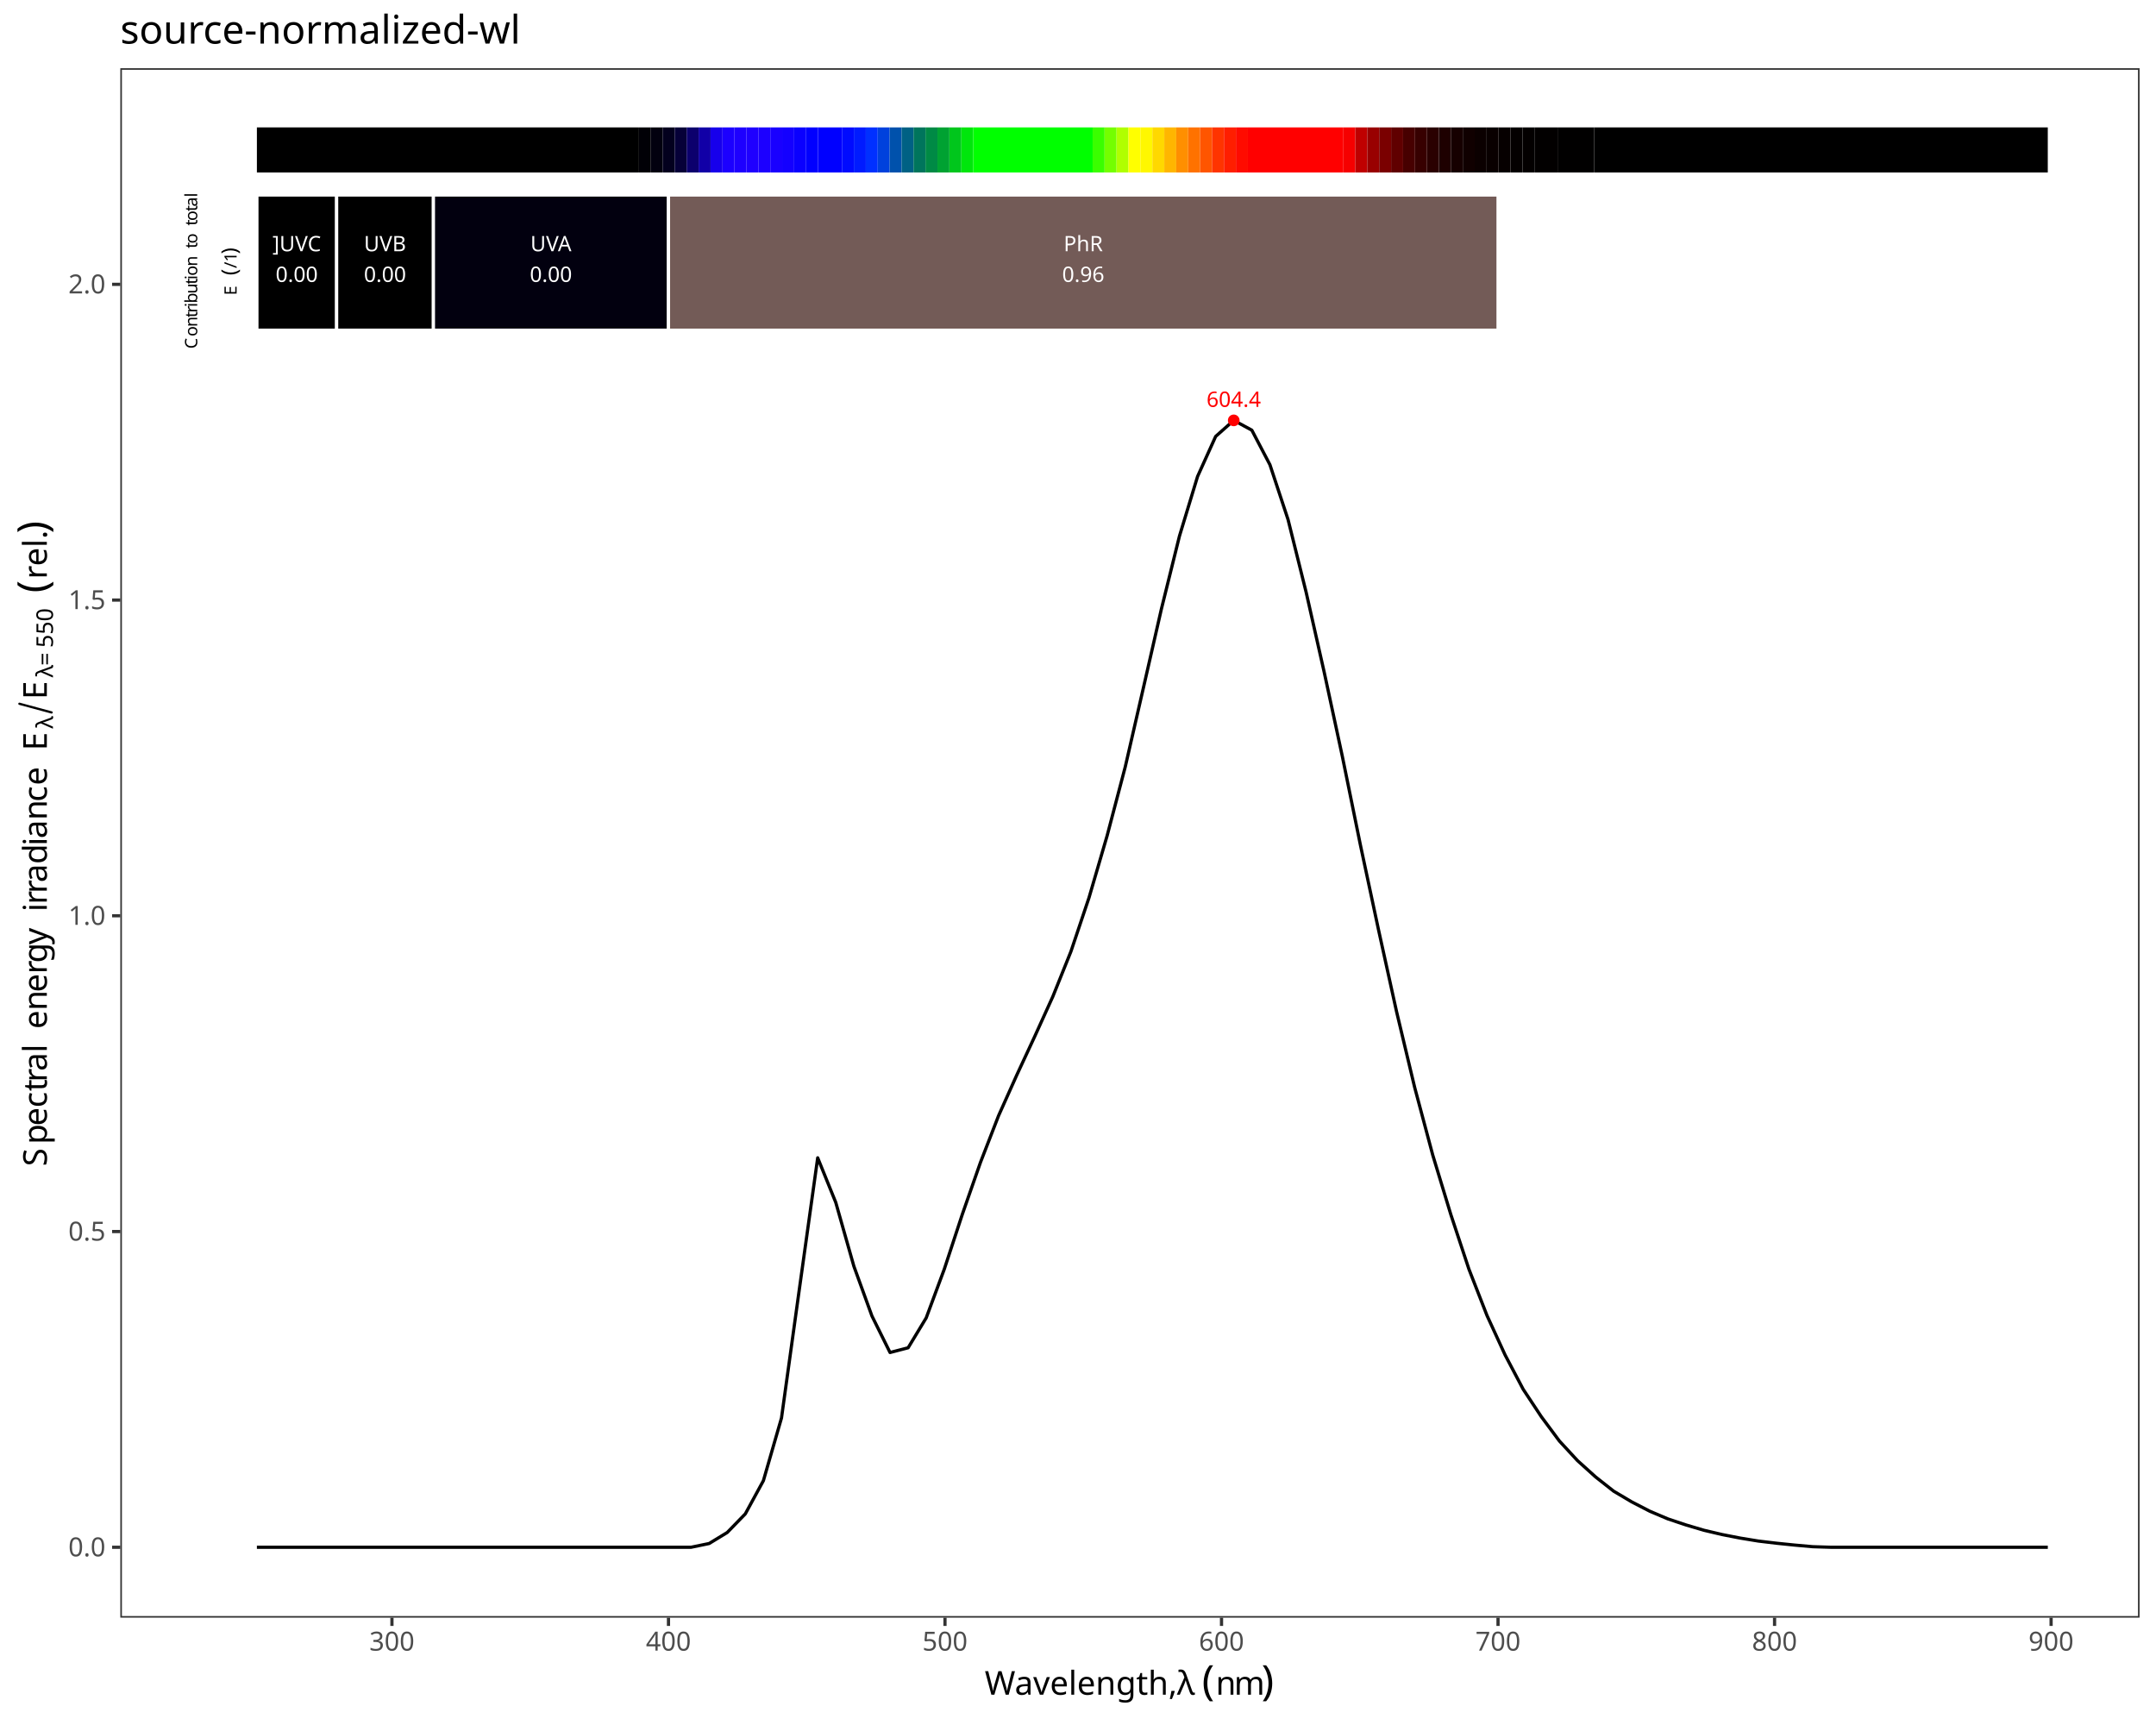
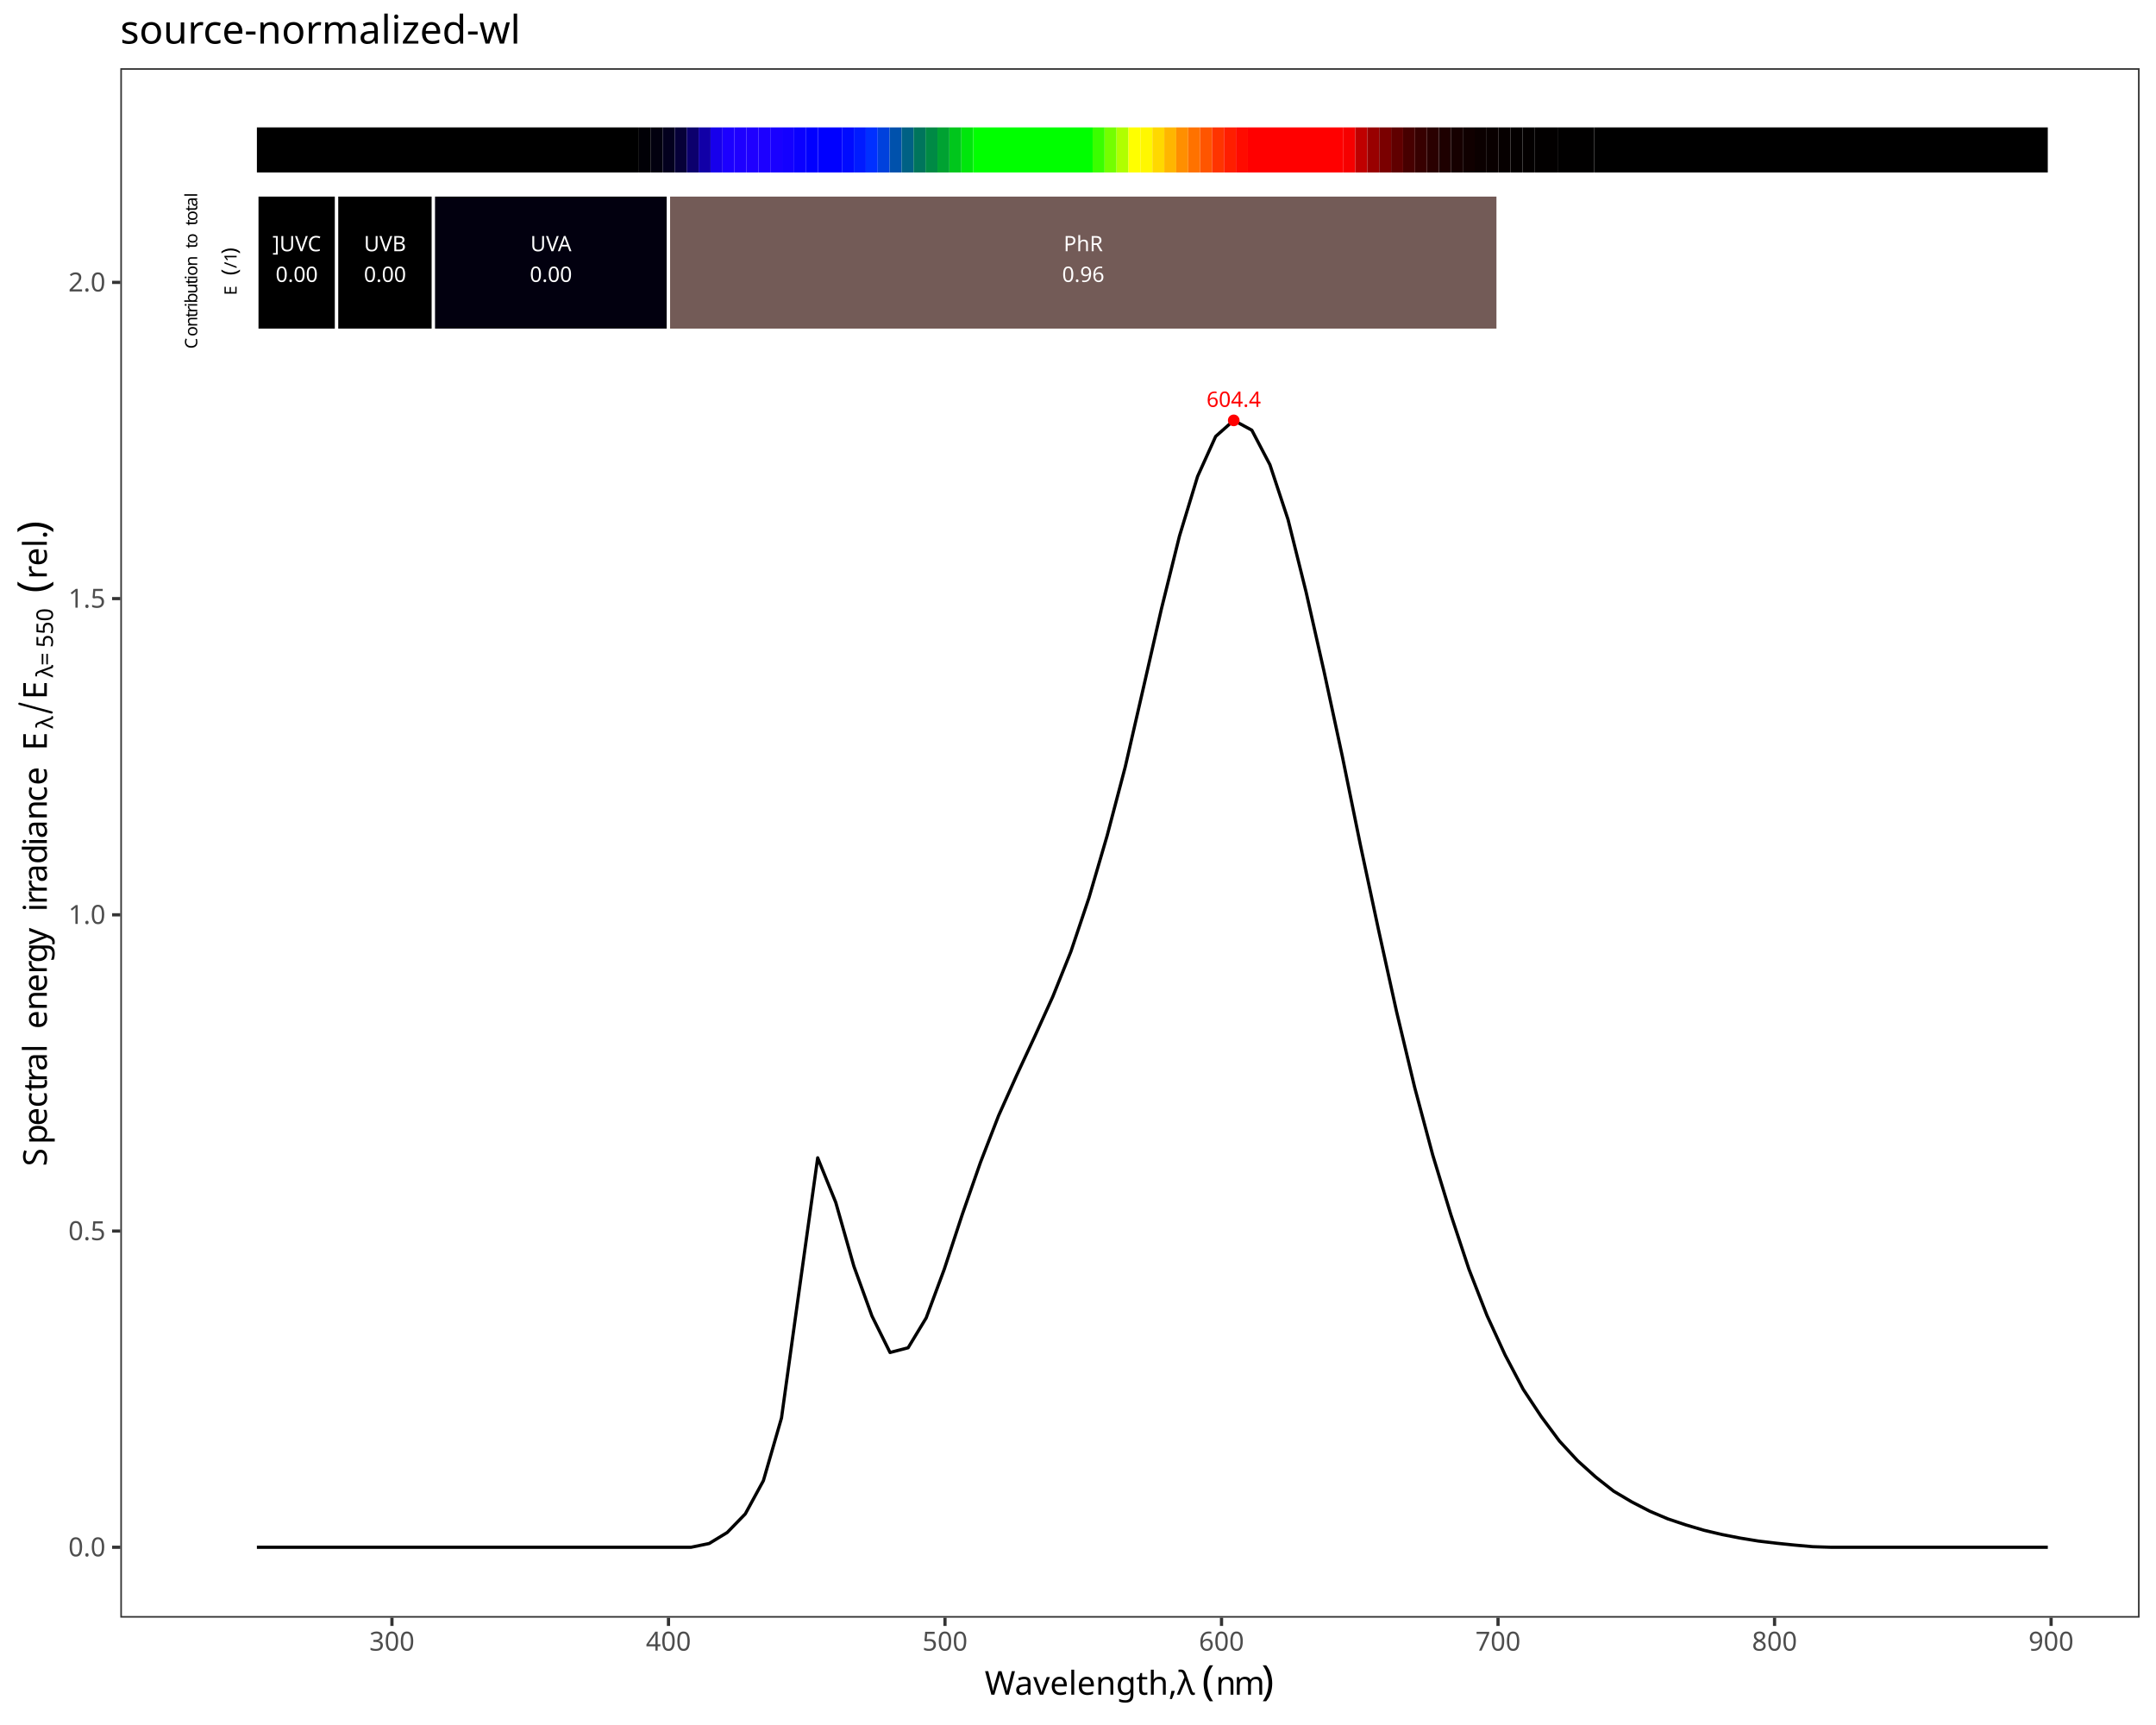
<svg xmlns="http://www.w3.org/2000/svg" class="svglite" data-engine-version="2.0" width="720.00pt" height="576.00pt" viewBox="0 0 720.00 576.00">
  <defs>
    <style type="text/css">
    .svglite line, .svglite polyline, .svglite polygon, .svglite path, .svglite rect, .svglite circle {
      fill: none;
      stroke: #000000;
      stroke-linecap: round;
      stroke-linejoin: round;
      stroke-miterlimit: 10.00;
    }
  </style>
  </defs>
  <rect width="100%" height="100%" style="stroke: none; fill: #FFFFFF;" />
  <defs>
    <clipPath id="cpMC4wMHw3MjAuMDB8MC4wMHw1NzYuMDA=">
      <rect x="0.00" y="0.00" width="720.00" height="576.00" />
    </clipPath>
  </defs>
  <g clip-path="url(#cpMC4wMHw3MjAuMDB8MC4wMHw1NzYuMDA=)">
    <rect x="0" y="0.00" width="720.00" height="576.00" style="stroke-width: 1.07; stroke: #FFFFFF; fill: #FFFFFF;" />
  </g>
  <defs>
    <clipPath id="cpNDAuMTh8NzE0LjUyfDIyLjc4fDU0MC4xNw==">
      <rect x="40.18" y="22.78" width="674.34" height="517.38" />
    </clipPath>
  </defs>
  <g clip-path="url(#cpNDAuMTh8NzE0LjUyfDIyLjc4fDU0MC4xNw==)">
    <rect x="40.18" y="22.78" width="674.34" height="517.38" style="stroke-width: 1.07; stroke: none; fill: #FFFFFF;" />
    <polyline points="85.79,516.65 91.83,516.65 97.87,516.65 103.91,516.65 109.95,516.65 115.99,516.65 122.03,516.65 128.08,516.65 134.12,516.65 140.16,516.65 146.20,516.65 152.24,516.65 158.28,516.65 164.32,516.65 170.36,516.65 176.41,516.65 182.45,516.65 188.49,516.65 194.53,516.65 200.57,516.65 206.61,516.65 212.65,516.65 218.69,516.65 224.74,516.65 230.78,516.65 236.82,515.40 242.86,511.72 248.90,505.50 254.94,494.41 260.98,473.49 267.02,429.93 273.07,386.61 279.11,401.53 285.15,422.80 291.19,439.44 297.23,451.62 303.27,450.04 309.31,440.05 315.35,423.78 321.40,405.39 327.44,388.11 333.48,372.53 339.52,359.05 345.56,346.06 351.60,332.75 357.64,317.71 363.68,299.73 369.72,279.08 375.77,256.10 381.81,229.80 387.85,203.35 393.89,178.98 399.93,159.10 405.97,145.73 412.01,140.37 418.05,143.64 424.10,155.19 430.14,173.47 436.18,197.73 442.22,224.46 448.26,252.49 454.30,282.11 460.34,310.39 466.38,337.78 472.43,363.09 478.47,385.70 484.51,405.56 490.55,423.79 496.59,439.28 502.63,452.44 508.67,463.90 514.71,473.03 520.76,481.17 526.80,487.71 532.84,493.16 538.88,497.92 544.92,501.50 550.96,504.62 557.00,507.18 563.04,509.20 569.09,510.99 575.13,512.41 581.17,513.59 587.21,514.58 593.25,515.30 599.29,515.92 605.33,516.46 611.37,516.65 617.42,516.65 623.46,516.65 629.50,516.65 635.54,516.65 641.58,516.65 647.62,516.65 653.66,516.65 659.70,516.65 665.75,516.65 671.79,516.65 677.83,516.65 683.87,516.65 " style="stroke-width: 1.07; stroke-linecap: butt;" />
    <text x="412.01" y="135.86" text-anchor="middle" style="font-size: 7.11px; fill: #FF0000; font-family: sans;" textLength="17.80px" lengthAdjust="spacingAndGlyphs">604.4</text>
    <circle cx="412.01" cy="140.37" r="1.95" style="stroke-width: 0.71; stroke: none; fill: #FF0000;" />
    <rect x="85.79" y="42.54" width="127.59" height="15.05" style="stroke-width: 1.07; stroke: none; stroke-linecap: butt; stroke-linejoin: miter; fill: #000000;" />
    <rect x="213.38" y="42.54" width="3.99" height="15.05" style="stroke-width: 1.07; stroke: none; stroke-linecap: butt; stroke-linejoin: miter; fill: #010006;" />
    <rect x="217.37" y="42.54" width="3.99" height="15.05" style="stroke-width: 1.07; stroke: none; stroke-linecap: butt; stroke-linejoin: miter; fill: #02000F;" />
    <rect x="221.35" y="42.54" width="3.99" height="15.05" style="stroke-width: 1.07; stroke: none; stroke-linecap: butt; stroke-linejoin: miter; fill: #03001E;" />
    <rect x="225.34" y="42.54" width="3.99" height="15.05" style="stroke-width: 1.07; stroke: none; stroke-linecap: butt; stroke-linejoin: miter; fill: #060038;" />
    <rect x="229.33" y="42.54" width="3.99" height="15.05" style="stroke-width: 1.07; stroke: none; stroke-linecap: butt; stroke-linejoin: miter; fill: #0C006D;" />
    <rect x="233.31" y="42.54" width="3.99" height="15.05" style="stroke-width: 1.07; stroke: none; stroke-linecap: butt; stroke-linejoin: miter; fill: #1100A7;" />
    <rect x="237.30" y="42.54" width="3.99" height="15.05" style="stroke-width: 1.07; stroke: none; stroke-linecap: butt; stroke-linejoin: miter; fill: #1700EB;" />
    <rect x="241.29" y="42.54" width="3.99" height="15.05" style="stroke-width: 1.07; stroke: none; stroke-linecap: butt; stroke-linejoin: miter; fill: #1C00FF;" />
    <rect x="245.28" y="42.54" width="3.99" height="15.05" style="stroke-width: 1.07; stroke: none; stroke-linecap: butt; stroke-linejoin: miter; fill: #1E00FF;" />
    <rect x="249.26" y="42.54" width="3.99" height="15.05" style="stroke-width: 1.07; stroke: none; stroke-linecap: butt; stroke-linejoin: miter; fill: #1F00FF;" />
    <rect x="253.25" y="42.54" width="3.99" height="15.05" style="stroke-width: 1.07; stroke: none; stroke-linecap: butt; stroke-linejoin: miter; fill: #1C00FF;" />
    <rect x="257.24" y="42.54" width="3.99" height="15.05" style="stroke-width: 1.07; stroke: none; stroke-linecap: butt; stroke-linejoin: miter; fill: #1900FF;" />
    <rect x="261.22" y="42.54" width="3.99" height="15.05" style="stroke-width: 1.07; stroke: none; stroke-linecap: butt; stroke-linejoin: miter; fill: #1400FF;" />
    <rect x="265.21" y="42.54" width="3.99" height="15.05" style="stroke-width: 1.07; stroke: none; stroke-linecap: butt; stroke-linejoin: miter; fill: #0A00FF;" />
    <rect x="269.20" y="42.54" width="3.99" height="15.05" style="stroke-width: 1.07; stroke: none; stroke-linecap: butt; stroke-linejoin: miter; fill: #0100FF;" />
    <rect x="273.19" y="42.54" width="7.97" height="15.05" style="stroke-width: 1.07; stroke: none; stroke-linecap: butt; stroke-linejoin: miter; fill: #0000FF;" />
    <rect x="281.16" y="42.54" width="3.99" height="15.05" style="stroke-width: 1.07; stroke: none; stroke-linecap: butt; stroke-linejoin: miter; fill: #000BFF;" />
    <rect x="285.15" y="42.54" width="3.99" height="15.05" style="stroke-width: 1.07; stroke: none; stroke-linecap: butt; stroke-linejoin: miter; fill: #001BFF;" />
    <rect x="289.13" y="42.54" width="3.99" height="15.05" style="stroke-width: 1.07; stroke: none; stroke-linecap: butt; stroke-linejoin: miter; fill: #0030FF;" />
    <rect x="293.12" y="42.54" width="3.99" height="15.05" style="stroke-width: 1.07; stroke: none; stroke-linecap: butt; stroke-linejoin: miter; fill: #0041DD;" />
    <rect x="297.11" y="42.54" width="3.99" height="15.05" style="stroke-width: 1.07; stroke: none; stroke-linecap: butt; stroke-linejoin: miter; fill: #0051AC;" />
    <rect x="301.10" y="42.54" width="3.99" height="15.05" style="stroke-width: 1.07; stroke: none; stroke-linecap: butt; stroke-linejoin: miter; fill: #006184;" />
    <rect x="305.08" y="42.54" width="3.99" height="15.05" style="stroke-width: 1.07; stroke: none; stroke-linecap: butt; stroke-linejoin: miter; fill: #00755C;" />
    <rect x="309.07" y="42.54" width="3.99" height="15.05" style="stroke-width: 1.07; stroke: none; stroke-linecap: butt; stroke-linejoin: miter; fill: #008A45;" />
    <rect x="313.06" y="42.54" width="3.99" height="15.05" style="stroke-width: 1.07; stroke: none; stroke-linecap: butt; stroke-linejoin: miter; fill: #00A232;" />
    <rect x="317.05" y="42.54" width="3.99" height="15.05" style="stroke-width: 1.07; stroke: none; stroke-linecap: butt; stroke-linejoin: miter; fill: #00C61C;" />
    <rect x="321.03" y="42.54" width="3.99" height="15.05" style="stroke-width: 1.07; stroke: none; stroke-linecap: butt; stroke-linejoin: miter; fill: #00E60C;" />
    <rect x="325.02" y="42.54" width="39.87" height="15.05" style="stroke-width: 1.07; stroke: none; stroke-linecap: butt; stroke-linejoin: miter; fill: #00FF00;" />
    <rect x="364.89" y="42.54" width="3.99" height="15.05" style="stroke-width: 1.07; stroke: none; stroke-linecap: butt; stroke-linejoin: miter; fill: #3AFF00;" />
    <rect x="368.88" y="42.54" width="3.99" height="15.05" style="stroke-width: 1.07; stroke: none; stroke-linecap: butt; stroke-linejoin: miter; fill: #74FF00;" />
    <rect x="372.87" y="42.54" width="3.99" height="15.05" style="stroke-width: 1.07; stroke: none; stroke-linecap: butt; stroke-linejoin: miter; fill: #B0FF00;" />
    <rect x="376.85" y="42.54" width="3.99" height="15.05" style="stroke-width: 1.07; stroke: none; stroke-linecap: butt; stroke-linejoin: miter; fill: #FFFF00;" />
    <rect x="380.84" y="42.54" width="3.99" height="15.05" style="stroke-width: 1.07; stroke: none; stroke-linecap: butt; stroke-linejoin: miter; fill: #FFF700;" />
    <rect x="384.83" y="42.54" width="3.99" height="15.05" style="stroke-width: 1.07; stroke: none; stroke-linecap: butt; stroke-linejoin: miter; fill: #FFD800;" />
    <rect x="388.82" y="42.54" width="3.99" height="15.05" style="stroke-width: 1.07; stroke: none; stroke-linecap: butt; stroke-linejoin: miter; fill: #FFB600;" />
    <rect x="392.80" y="42.54" width="3.99" height="15.05" style="stroke-width: 1.07; stroke: none; stroke-linecap: butt; stroke-linejoin: miter; fill: #FF8F00;" />
    <rect x="396.79" y="42.54" width="3.99" height="15.05" style="stroke-width: 1.07; stroke: none; stroke-linecap: butt; stroke-linejoin: miter; fill: #FF7200;" />
    <rect x="400.78" y="42.54" width="3.99" height="15.05" style="stroke-width: 1.07; stroke: none; stroke-linecap: butt; stroke-linejoin: miter; fill: #FF5500;" />
    <rect x="404.76" y="42.54" width="3.99" height="15.05" style="stroke-width: 1.07; stroke: none; stroke-linecap: butt; stroke-linejoin: miter; fill: #FF3400;" />
    <rect x="408.75" y="42.54" width="3.99" height="15.05" style="stroke-width: 1.07; stroke: none; stroke-linecap: butt; stroke-linejoin: miter; fill: #FF1E00;" />
    <rect x="412.74" y="42.54" width="3.99" height="15.05" style="stroke-width: 1.07; stroke: none; stroke-linecap: butt; stroke-linejoin: miter; fill: #FF0B00;" />
    <rect x="416.73" y="42.54" width="31.90" height="15.05" style="stroke-width: 1.07; stroke: none; stroke-linecap: butt; stroke-linejoin: miter; fill: #FF0000;" />
    <rect x="448.62" y="42.54" width="3.99" height="15.05" style="stroke-width: 1.07; stroke: none; stroke-linecap: butt; stroke-linejoin: miter; fill: #F60000;" />
    <rect x="452.61" y="42.54" width="3.99" height="15.05" style="stroke-width: 1.07; stroke: none; stroke-linecap: butt; stroke-linejoin: miter; fill: #BF0000;" />
    <rect x="456.60" y="42.54" width="3.99" height="15.05" style="stroke-width: 1.07; stroke: none; stroke-linecap: butt; stroke-linejoin: miter; fill: #990000;" />
    <rect x="460.58" y="42.54" width="3.99" height="15.05" style="stroke-width: 1.07; stroke: none; stroke-linecap: butt; stroke-linejoin: miter; fill: #7A0000;" />
    <rect x="464.57" y="42.54" width="3.99" height="15.05" style="stroke-width: 1.07; stroke: none; stroke-linecap: butt; stroke-linejoin: miter; fill: #600000;" />
    <rect x="468.56" y="42.54" width="3.99" height="15.05" style="stroke-width: 1.07; stroke: none; stroke-linecap: butt; stroke-linejoin: miter; fill: #470000;" />
    <rect x="472.55" y="42.54" width="3.99" height="15.05" style="stroke-width: 1.07; stroke: none; stroke-linecap: butt; stroke-linejoin: miter; fill: #370000;" />
    <rect x="476.53" y="42.54" width="3.99" height="15.05" style="stroke-width: 1.07; stroke: none; stroke-linecap: butt; stroke-linejoin: miter; fill: #2A0000;" />
    <rect x="480.52" y="42.54" width="3.99" height="15.05" style="stroke-width: 1.07; stroke: none; stroke-linecap: butt; stroke-linejoin: miter; fill: #1E0000;" />
    <rect x="484.51" y="42.54" width="3.99" height="15.05" style="stroke-width: 1.07; stroke: none; stroke-linecap: butt; stroke-linejoin: miter; fill: #160000;" />
    <rect x="488.50" y="42.54" width="3.99" height="15.05" style="stroke-width: 1.07; stroke: none; stroke-linecap: butt; stroke-linejoin: miter; fill: #100000;" />
    <rect x="492.48" y="42.54" width="3.99" height="15.05" style="stroke-width: 1.07; stroke: none; stroke-linecap: butt; stroke-linejoin: miter; fill: #0B0000;" />
    <rect x="496.47" y="42.54" width="3.99" height="15.05" style="stroke-width: 1.07; stroke: none; stroke-linecap: butt; stroke-linejoin: miter; fill: #090000;" />
    <rect x="500.46" y="42.54" width="3.99" height="15.05" style="stroke-width: 1.07; stroke: none; stroke-linecap: butt; stroke-linejoin: miter; fill: #060000;" />
    <rect x="504.44" y="42.54" width="3.99" height="15.05" style="stroke-width: 1.07; stroke: none; stroke-linecap: butt; stroke-linejoin: miter; fill: #040000;" />
    <rect x="508.43" y="42.54" width="3.99" height="15.05" style="stroke-width: 1.07; stroke: none; stroke-linecap: butt; stroke-linejoin: miter; fill: #030000;" />
    <rect x="512.42" y="42.54" width="7.97" height="15.05" style="stroke-width: 1.07; stroke: none; stroke-linecap: butt; stroke-linejoin: miter; fill: #020000;" />
    <rect x="520.39" y="42.54" width="11.96" height="15.05" style="stroke-width: 1.07; stroke: none; stroke-linecap: butt; stroke-linejoin: miter; fill: #010000;" />
    <rect x="532.35" y="42.54" width="151.51" height="15.05" style="stroke-width: 1.07; stroke: none; stroke-linecap: butt; stroke-linejoin: miter; fill: #000000;" />
    <rect x="85.79" y="65.11" width="26.63" height="45.15" style="stroke-width: 1.07; stroke: #FFFFFF; stroke-linecap: butt; stroke-linejoin: miter; fill: #000000;" />
    <rect x="112.42" y="65.11" width="32.32" height="45.15" style="stroke-width: 1.07; stroke: #FFFFFF; stroke-linecap: butt; stroke-linejoin: miter; fill: #000000;" />
    <rect x="144.74" y="65.11" width="78.49" height="45.15" style="stroke-width: 1.07; stroke: #FFFFFF; stroke-linecap: butt; stroke-linejoin: miter; fill: #02000F;" />
    <rect x="223.24" y="65.11" width="277.04" height="45.15" style="stroke-width: 1.07; stroke: #FFFFFF; stroke-linecap: butt; stroke-linejoin: miter; fill: #735B57;" />
    <text x="99.10" y="83.89" text-anchor="middle" style="font-size: 7.11px; fill: #FFFFFF; font-family: sans;" textLength="17.00px" lengthAdjust="spacingAndGlyphs">]UVC</text>
    <text x="99.10" y="94.13" text-anchor="middle" style="font-size: 7.11px; fill: #FFFFFF; font-family: sans;" textLength="13.85px" lengthAdjust="spacingAndGlyphs">0.00</text>
    <text x="128.58" y="83.89" text-anchor="middle" style="font-size: 7.11px; fill: #FFFFFF; font-family: sans;" textLength="14.63px" lengthAdjust="spacingAndGlyphs">UVB</text>
    <text x="128.58" y="94.13" text-anchor="middle" style="font-size: 7.11px; fill: #FFFFFF; font-family: sans;" textLength="13.85px" lengthAdjust="spacingAndGlyphs">0.00</text>
    <text x="183.99" y="83.89" text-anchor="middle" style="font-size: 7.11px; fill: #FFFFFF; font-family: sans;" textLength="14.63px" lengthAdjust="spacingAndGlyphs">UVA</text>
    <text x="183.99" y="94.13" text-anchor="middle" style="font-size: 7.11px; fill: #FFFFFF; font-family: sans;" textLength="13.85px" lengthAdjust="spacingAndGlyphs">0.00</text>
    <text x="361.76" y="83.89" text-anchor="middle" style="font-size: 7.11px; fill: #FFFFFF; font-family: sans;" textLength="13.84px" lengthAdjust="spacingAndGlyphs">PhR</text>
    <text x="361.76" y="94.13" text-anchor="middle" style="font-size: 7.11px; fill: #FFFFFF; font-family: sans;" textLength="13.85px" lengthAdjust="spacingAndGlyphs">0.96</text>
    <text transform="translate(65.86,116.45) rotate(-90)" style="font-size: 5.69px; font-family: sans;" textLength="4.11px" lengthAdjust="spacingAndGlyphs">C</text>
    <text transform="translate(65.86,112.34) rotate(-90)" style="font-size: 5.69px; font-family: sans;" textLength="3.17px" lengthAdjust="spacingAndGlyphs">o</text>
    <text transform="translate(65.86,109.18) rotate(-90)" style="font-size: 5.69px; font-family: sans;" textLength="3.17px" lengthAdjust="spacingAndGlyphs">n</text>
    <text transform="translate(65.86,106.01) rotate(-90)" style="font-size: 5.69px; font-family: sans;" textLength="1.58px" lengthAdjust="spacingAndGlyphs">t</text>
    <text transform="translate(65.86,104.43) rotate(-90)" style="font-size: 5.69px; font-family: sans;" textLength="1.89px" lengthAdjust="spacingAndGlyphs">r</text>
    <text transform="translate(65.86,102.54) rotate(-90)" style="font-size: 5.69px; font-family: sans;" textLength="1.26px" lengthAdjust="spacingAndGlyphs">i</text>
    <text transform="translate(65.86,101.27) rotate(-90)" style="font-size: 5.69px; font-family: sans;" textLength="3.17px" lengthAdjust="spacingAndGlyphs">b</text>
    <text transform="translate(65.86,98.11) rotate(-90)" style="font-size: 5.69px; font-family: sans;" textLength="3.17px" lengthAdjust="spacingAndGlyphs">u</text>
    <text transform="translate(65.86,94.94) rotate(-90)" style="font-size: 5.69px; font-family: sans;" textLength="1.58px" lengthAdjust="spacingAndGlyphs">t</text>
    <text transform="translate(65.86,93.36) rotate(-90)" style="font-size: 5.69px; font-family: sans;" textLength="1.26px" lengthAdjust="spacingAndGlyphs">i</text>
    <text transform="translate(65.86,92.10) rotate(-90)" style="font-size: 5.69px; font-family: sans;" textLength="3.17px" lengthAdjust="spacingAndGlyphs">o</text>
    <text transform="translate(65.86,88.93) rotate(-90)" style="font-size: 5.69px; font-family: sans;" textLength="3.17px" lengthAdjust="spacingAndGlyphs">n</text>
    <text transform="translate(65.86,85.77) rotate(-90)" style="font-size: 5.69px; font-family: sans;" textLength="1.42px" lengthAdjust="spacingAndGlyphs"> </text>
    <text transform="translate(65.86,84.35) rotate(-90)" style="font-size: 5.69px; font-family: sans;" textLength="1.42px" lengthAdjust="spacingAndGlyphs"> </text>
    <text transform="translate(65.86,82.92) rotate(-90)" style="font-size: 5.69px; font-family: sans;" textLength="1.58px" lengthAdjust="spacingAndGlyphs">t</text>
    <text transform="translate(65.86,81.34) rotate(-90)" style="font-size: 5.69px; font-family: sans;" textLength="3.17px" lengthAdjust="spacingAndGlyphs">o</text>
    <text transform="translate(65.86,78.18) rotate(-90)" style="font-size: 5.69px; font-family: sans;" textLength="1.42px" lengthAdjust="spacingAndGlyphs"> </text>
    <text transform="translate(65.86,76.75) rotate(-90)" style="font-size: 5.69px; font-family: sans;" textLength="1.42px" lengthAdjust="spacingAndGlyphs"> </text>
    <text transform="translate(65.86,75.33) rotate(-90)" style="font-size: 5.69px; font-family: sans;" textLength="1.58px" lengthAdjust="spacingAndGlyphs">t</text>
    <text transform="translate(65.86,73.75) rotate(-90)" style="font-size: 5.69px; font-family: sans;" textLength="3.17px" lengthAdjust="spacingAndGlyphs">o</text>
    <text transform="translate(65.86,70.58) rotate(-90)" style="font-size: 5.69px; font-family: sans;" textLength="1.58px" lengthAdjust="spacingAndGlyphs">t</text>
    <text transform="translate(65.86,69.00) rotate(-90)" style="font-size: 5.69px; font-family: sans;" textLength="3.17px" lengthAdjust="spacingAndGlyphs">a</text>
    <text transform="translate(65.86,65.84) rotate(-90)" style="font-size: 5.69px; font-family: sans;" textLength="1.26px" lengthAdjust="spacingAndGlyphs">l</text>
    <text transform="translate(79.02,98.58) rotate(-90)" style="font-size: 5.69px; font-family: sans;" textLength="3.80px" lengthAdjust="spacingAndGlyphs">E</text>
    <text transform="translate(79.02,94.78) rotate(-90)" style="font-size: 5.69px; font-family: sans;" textLength="1.42px" lengthAdjust="spacingAndGlyphs"> </text>
    <text transform="translate(79.02,93.35) rotate(-90)" style="font-size: 5.69px; font-family: sans;" textLength="1.42px" lengthAdjust="spacingAndGlyphs"> </text>
    <text transform="translate(79.02,91.93) rotate(-90)" style="font-size: 7.11px; font-family: sans;" textLength="2.37px" lengthAdjust="spacingAndGlyphs">(</text>
    <text transform="translate(79.02,89.56) rotate(-90)" style="font-size: 5.69px; font-family: sans;" textLength="4.75px" lengthAdjust="spacingAndGlyphs">/1</text>
    <text transform="translate(79.02,84.82) rotate(-90)" style="font-size: 7.11px; font-family: sans;" textLength="2.36px" lengthAdjust="spacingAndGlyphs">)</text>
    <rect x="40.18" y="22.78" width="674.34" height="517.38" style="stroke-width: 1.07; stroke: #333333;" />
  </g>
  <g clip-path="url(#cpMC4wMHw3MjAuMDB8MC4wMHw1NzYuMDA=)">
    <text x="35.25" y="519.68" text-anchor="end" style="font-size: 8.80px; fill: #4D4D4D; font-family: sans;" textLength="12.23px" lengthAdjust="spacingAndGlyphs">0.0</text>
-     <text x="35.25" y="414.25" text-anchor="end" style="font-size: 8.80px; fill: #4D4D4D; font-family: sans;" textLength="12.23px" lengthAdjust="spacingAndGlyphs">0.5</text>
-     <text x="35.25" y="308.82" text-anchor="end" style="font-size: 8.80px; fill: #4D4D4D; font-family: sans;" textLength="12.23px" lengthAdjust="spacingAndGlyphs">1.0</text>
-     <text x="35.25" y="203.39" text-anchor="end" style="font-size: 8.80px; fill: #4D4D4D; font-family: sans;" textLength="12.23px" lengthAdjust="spacingAndGlyphs">1.5</text>
-     <text x="35.25" y="97.97" text-anchor="end" style="font-size: 8.80px; fill: #4D4D4D; font-family: sans;" textLength="12.23px" lengthAdjust="spacingAndGlyphs">2.0</text>
+     <text x="35.25" y="414.09" text-anchor="end" style="font-size: 8.80px; fill: #4D4D4D; font-family: sans;" textLength="12.23px" lengthAdjust="spacingAndGlyphs">0.5</text>
+     <text x="35.25" y="308.50" text-anchor="end" style="font-size: 8.80px; fill: #4D4D4D; font-family: sans;" textLength="12.23px" lengthAdjust="spacingAndGlyphs">1.0</text>
+     <text x="35.25" y="202.91" text-anchor="end" style="font-size: 8.80px; fill: #4D4D4D; font-family: sans;" textLength="12.23px" lengthAdjust="spacingAndGlyphs">1.5</text>
+     <text x="35.25" y="97.32" text-anchor="end" style="font-size: 8.80px; fill: #4D4D4D; font-family: sans;" textLength="12.23px" lengthAdjust="spacingAndGlyphs">2.0</text>
    <polyline points="37.44,516.65 40.18,516.65 " style="stroke-width: 1.07; stroke: #333333; stroke-linecap: butt;" />
-     <polyline points="37.44,411.22 40.18,411.22 " style="stroke-width: 1.07; stroke: #333333; stroke-linecap: butt;" />
-     <polyline points="37.44,305.79 40.18,305.79 " style="stroke-width: 1.07; stroke: #333333; stroke-linecap: butt;" />
-     <polyline points="37.44,200.37 40.18,200.37 " style="stroke-width: 1.07; stroke: #333333; stroke-linecap: butt;" />
-     <polyline points="37.44,94.94 40.18,94.94 " style="stroke-width: 1.07; stroke: #333333; stroke-linecap: butt;" />
+     <polyline points="37.44,411.06 40.18,411.06 " style="stroke-width: 1.07; stroke: #333333; stroke-linecap: butt;" />
+     <polyline points="37.44,305.47 40.18,305.47 " style="stroke-width: 1.07; stroke: #333333; stroke-linecap: butt;" />
+     <polyline points="37.44,199.88 40.18,199.88 " style="stroke-width: 1.07; stroke: #333333; stroke-linecap: butt;" />
+     <polyline points="37.44,94.29 40.18,94.29 " style="stroke-width: 1.07; stroke: #333333; stroke-linecap: butt;" />
    <polyline points="130.89,542.91 130.89,540.17 " style="stroke-width: 1.07; stroke: #333333; stroke-linecap: butt;" />
    <polyline points="223.24,542.91 223.24,540.17 " style="stroke-width: 1.07; stroke: #333333; stroke-linecap: butt;" />
    <polyline points="315.58,542.91 315.58,540.17 " style="stroke-width: 1.07; stroke: #333333; stroke-linecap: butt;" />
    <polyline points="407.93,542.91 407.93,540.17 " style="stroke-width: 1.07; stroke: #333333; stroke-linecap: butt;" />
    <polyline points="500.27,542.91 500.27,540.17 " style="stroke-width: 1.07; stroke: #333333; stroke-linecap: butt;" />
    <polyline points="592.62,542.91 592.62,540.17 " style="stroke-width: 1.07; stroke: #333333; stroke-linecap: butt;" />
    <polyline points="684.97,542.91 684.97,540.17 " style="stroke-width: 1.07; stroke: #333333; stroke-linecap: butt;" />
    <text x="130.89" y="551.16" text-anchor="middle" style="font-size: 8.80px; fill: #4D4D4D; font-family: sans;" textLength="14.68px" lengthAdjust="spacingAndGlyphs">300</text>
    <text x="223.24" y="551.16" text-anchor="middle" style="font-size: 8.80px; fill: #4D4D4D; font-family: sans;" textLength="14.68px" lengthAdjust="spacingAndGlyphs">400</text>
    <text x="315.58" y="551.16" text-anchor="middle" style="font-size: 8.80px; fill: #4D4D4D; font-family: sans;" textLength="14.68px" lengthAdjust="spacingAndGlyphs">500</text>
    <text x="407.93" y="551.16" text-anchor="middle" style="font-size: 8.80px; fill: #4D4D4D; font-family: sans;" textLength="14.68px" lengthAdjust="spacingAndGlyphs">600</text>
    <text x="500.27" y="551.16" text-anchor="middle" style="font-size: 8.80px; fill: #4D4D4D; font-family: sans;" textLength="14.68px" lengthAdjust="spacingAndGlyphs">700</text>
    <text x="592.62" y="551.16" text-anchor="middle" style="font-size: 8.80px; fill: #4D4D4D; font-family: sans;" textLength="14.68px" lengthAdjust="spacingAndGlyphs">800</text>
    <text x="684.97" y="551.16" text-anchor="middle" style="font-size: 8.80px; fill: #4D4D4D; font-family: sans;" textLength="14.68px" lengthAdjust="spacingAndGlyphs">900</text>
    <text x="328.85" y="565.89" style="font-size: 11.00px; font-family: sans;" textLength="64.20px" lengthAdjust="spacingAndGlyphs">Wavelength, </text>
    <text x="393.06" y="565.89" style="font-size: 11.00px; font-family: sans;" textLength="5.60px" lengthAdjust="spacingAndGlyphs">λ</text>
    <text x="398.66" y="565.89" style="font-size: 11.00px; font-family: sans;" textLength="2.75px" lengthAdjust="spacingAndGlyphs"> </text>
    <text x="401.41" y="565.89" style="font-size: 13.75px; font-family: sans;" textLength="4.58px" lengthAdjust="spacingAndGlyphs">(</text>
    <text x="405.99" y="565.89" style="font-size: 11.00px; font-family: sans;" textLength="6.12px" lengthAdjust="spacingAndGlyphs">n</text>
    <text x="412.11" y="565.89" style="font-size: 11.00px; font-family: sans;" textLength="9.17px" lengthAdjust="spacingAndGlyphs">m</text>
    <text x="421.28" y="565.89" style="font-size: 13.75px; font-family: sans;" textLength="4.57px" lengthAdjust="spacingAndGlyphs">)</text>
    <text transform="translate(15.64,389.43) rotate(-90)" style="font-size: 11.00px; font-family: sans;" textLength="7.34px" lengthAdjust="spacingAndGlyphs">S</text>
    <text transform="translate(15.64,382.09) rotate(-90)" style="font-size: 11.00px; font-family: sans;" textLength="6.12px" lengthAdjust="spacingAndGlyphs">p</text>
    <text transform="translate(15.64,375.98) rotate(-90)" style="font-size: 11.00px; font-family: sans;" textLength="6.12px" lengthAdjust="spacingAndGlyphs">e</text>
    <text transform="translate(15.64,369.86) rotate(-90)" style="font-size: 11.00px; font-family: sans;" textLength="5.50px" lengthAdjust="spacingAndGlyphs">c</text>
    <text transform="translate(15.64,364.35) rotate(-90)" style="font-size: 11.00px; font-family: sans;" textLength="3.06px" lengthAdjust="spacingAndGlyphs">t</text>
    <text transform="translate(15.64,361.30) rotate(-90)" style="font-size: 11.00px; font-family: sans;" textLength="3.66px" lengthAdjust="spacingAndGlyphs">r</text>
    <text transform="translate(15.64,357.63) rotate(-90)" style="font-size: 11.00px; font-family: sans;" textLength="6.12px" lengthAdjust="spacingAndGlyphs">a</text>
    <text transform="translate(15.64,351.52) rotate(-90)" style="font-size: 11.00px; font-family: sans;" textLength="2.44px" lengthAdjust="spacingAndGlyphs">l</text>
    <text transform="translate(15.64,349.07) rotate(-90)" style="font-size: 11.00px; font-family: sans;" textLength="2.75px" lengthAdjust="spacingAndGlyphs"> </text>
    <text transform="translate(15.64,346.32) rotate(-90)" style="font-size: 11.00px; font-family: sans;" textLength="2.75px" lengthAdjust="spacingAndGlyphs"> </text>
    <text transform="translate(15.64,343.57) rotate(-90)" style="font-size: 11.00px; font-family: sans;" textLength="6.12px" lengthAdjust="spacingAndGlyphs">e</text>
    <text transform="translate(15.64,337.45) rotate(-90)" style="font-size: 11.00px; font-family: sans;" textLength="6.12px" lengthAdjust="spacingAndGlyphs">n</text>
    <text transform="translate(15.64,331.33) rotate(-90)" style="font-size: 11.00px; font-family: sans;" textLength="6.12px" lengthAdjust="spacingAndGlyphs">e</text>
    <text transform="translate(15.64,325.21) rotate(-90)" style="font-size: 11.00px; font-family: sans;" textLength="3.66px" lengthAdjust="spacingAndGlyphs">r</text>
    <text transform="translate(15.64,321.55) rotate(-90)" style="font-size: 11.00px; font-family: sans;" textLength="6.12px" lengthAdjust="spacingAndGlyphs">g</text>
    <text transform="translate(15.64,315.43) rotate(-90)" style="font-size: 11.00px; font-family: sans;" textLength="5.50px" lengthAdjust="spacingAndGlyphs">y</text>
    <text transform="translate(15.64,309.93) rotate(-90)" style="font-size: 11.00px; font-family: sans;" textLength="2.75px" lengthAdjust="spacingAndGlyphs"> </text>
    <text transform="translate(15.64,307.18) rotate(-90)" style="font-size: 11.00px; font-family: sans;" textLength="2.75px" lengthAdjust="spacingAndGlyphs"> </text>
    <text transform="translate(15.64,304.42) rotate(-90)" style="font-size: 11.00px; font-family: sans;" textLength="2.44px" lengthAdjust="spacingAndGlyphs">i</text>
    <text transform="translate(15.64,301.98) rotate(-90)" style="font-size: 11.00px; font-family: sans;" textLength="3.66px" lengthAdjust="spacingAndGlyphs">r</text>
    <text transform="translate(15.64,298.32) rotate(-90)" style="font-size: 11.00px; font-family: sans;" textLength="3.66px" lengthAdjust="spacingAndGlyphs">r</text>
    <text transform="translate(15.64,294.66) rotate(-90)" style="font-size: 11.00px; font-family: sans;" textLength="6.12px" lengthAdjust="spacingAndGlyphs">a</text>
    <text transform="translate(15.64,288.54) rotate(-90)" style="font-size: 11.00px; font-family: sans;" textLength="6.12px" lengthAdjust="spacingAndGlyphs">d</text>
    <text transform="translate(15.64,282.42) rotate(-90)" style="font-size: 11.00px; font-family: sans;" textLength="2.44px" lengthAdjust="spacingAndGlyphs">i</text>
    <text transform="translate(15.64,279.98) rotate(-90)" style="font-size: 11.00px; font-family: sans;" textLength="6.12px" lengthAdjust="spacingAndGlyphs">a</text>
    <text transform="translate(15.64,273.86) rotate(-90)" style="font-size: 11.00px; font-family: sans;" textLength="6.12px" lengthAdjust="spacingAndGlyphs">n</text>
    <text transform="translate(15.64,267.74) rotate(-90)" style="font-size: 11.00px; font-family: sans;" textLength="5.50px" lengthAdjust="spacingAndGlyphs">c</text>
    <text transform="translate(15.64,262.24) rotate(-90)" style="font-size: 11.00px; font-family: sans;" textLength="6.12px" lengthAdjust="spacingAndGlyphs">e</text>
    <text transform="translate(15.64,256.12) rotate(-90)" style="font-size: 11.00px; font-family: sans;" textLength="2.75px" lengthAdjust="spacingAndGlyphs"> </text>
    <text transform="translate(15.64,253.37) rotate(-90)" style="font-size: 11.00px; font-family: sans;" textLength="2.75px" lengthAdjust="spacingAndGlyphs"> </text>
    <text transform="translate(15.64,250.61) rotate(-90)" style="font-size: 11.00px; font-family: sans;" textLength="7.34px" lengthAdjust="spacingAndGlyphs">E</text>
    <text transform="translate(17.68,243.28) rotate(-90)" style="font-size: 7.70px; font-family: sans;" textLength="3.92px" lengthAdjust="spacingAndGlyphs">λ</text>
    <polyline points="17.23,237.90 6.48,234.99 " style="stroke-width: 0.75;" />
    <text transform="translate(15.64,233.54) rotate(-90)" style="font-size: 11.00px; font-family: sans;" textLength="7.34px" lengthAdjust="spacingAndGlyphs">E</text>
    <text transform="translate(17.68,226.20) rotate(-90)" style="font-size: 7.70px; font-family: sans;" textLength="3.92px" lengthAdjust="spacingAndGlyphs">λ</text>
    <text transform="translate(17.68,222.28) rotate(-90)" style="font-size: 7.70px; font-family: sans;" textLength="5.98px" lengthAdjust="spacingAndGlyphs">=</text>
    <text transform="translate(17.68,216.30) rotate(-90)" style="font-size: 7.70px; font-family: sans;" textLength="12.85px" lengthAdjust="spacingAndGlyphs">550</text>
    <text transform="translate(15.64,203.45) rotate(-90)" style="font-size: 11.00px; font-family: sans;" textLength="2.75px" lengthAdjust="spacingAndGlyphs"> </text>
    <text transform="translate(15.64,200.70) rotate(-90)" style="font-size: 11.00px; font-family: sans;" textLength="2.75px" lengthAdjust="spacingAndGlyphs"> </text>
    <text transform="translate(15.64,197.95) rotate(-90)" style="font-size: 13.75px; font-family: sans;" textLength="4.58px" lengthAdjust="spacingAndGlyphs">(</text>
    <text transform="translate(15.64,193.37) rotate(-90)" style="font-size: 11.00px; font-family: sans;" textLength="15.28px" lengthAdjust="spacingAndGlyphs">rel.</text>
    <text transform="translate(15.64,178.09) rotate(-90)" style="font-size: 13.75px; font-family: sans;" textLength="4.57px" lengthAdjust="spacingAndGlyphs">)</text>
    <text x="40.18" y="14.56" style="font-size: 13.20px; font-family: sans;" textLength="125.46px" lengthAdjust="spacingAndGlyphs">source-normalized-wl</text>
  </g>
</svg>
